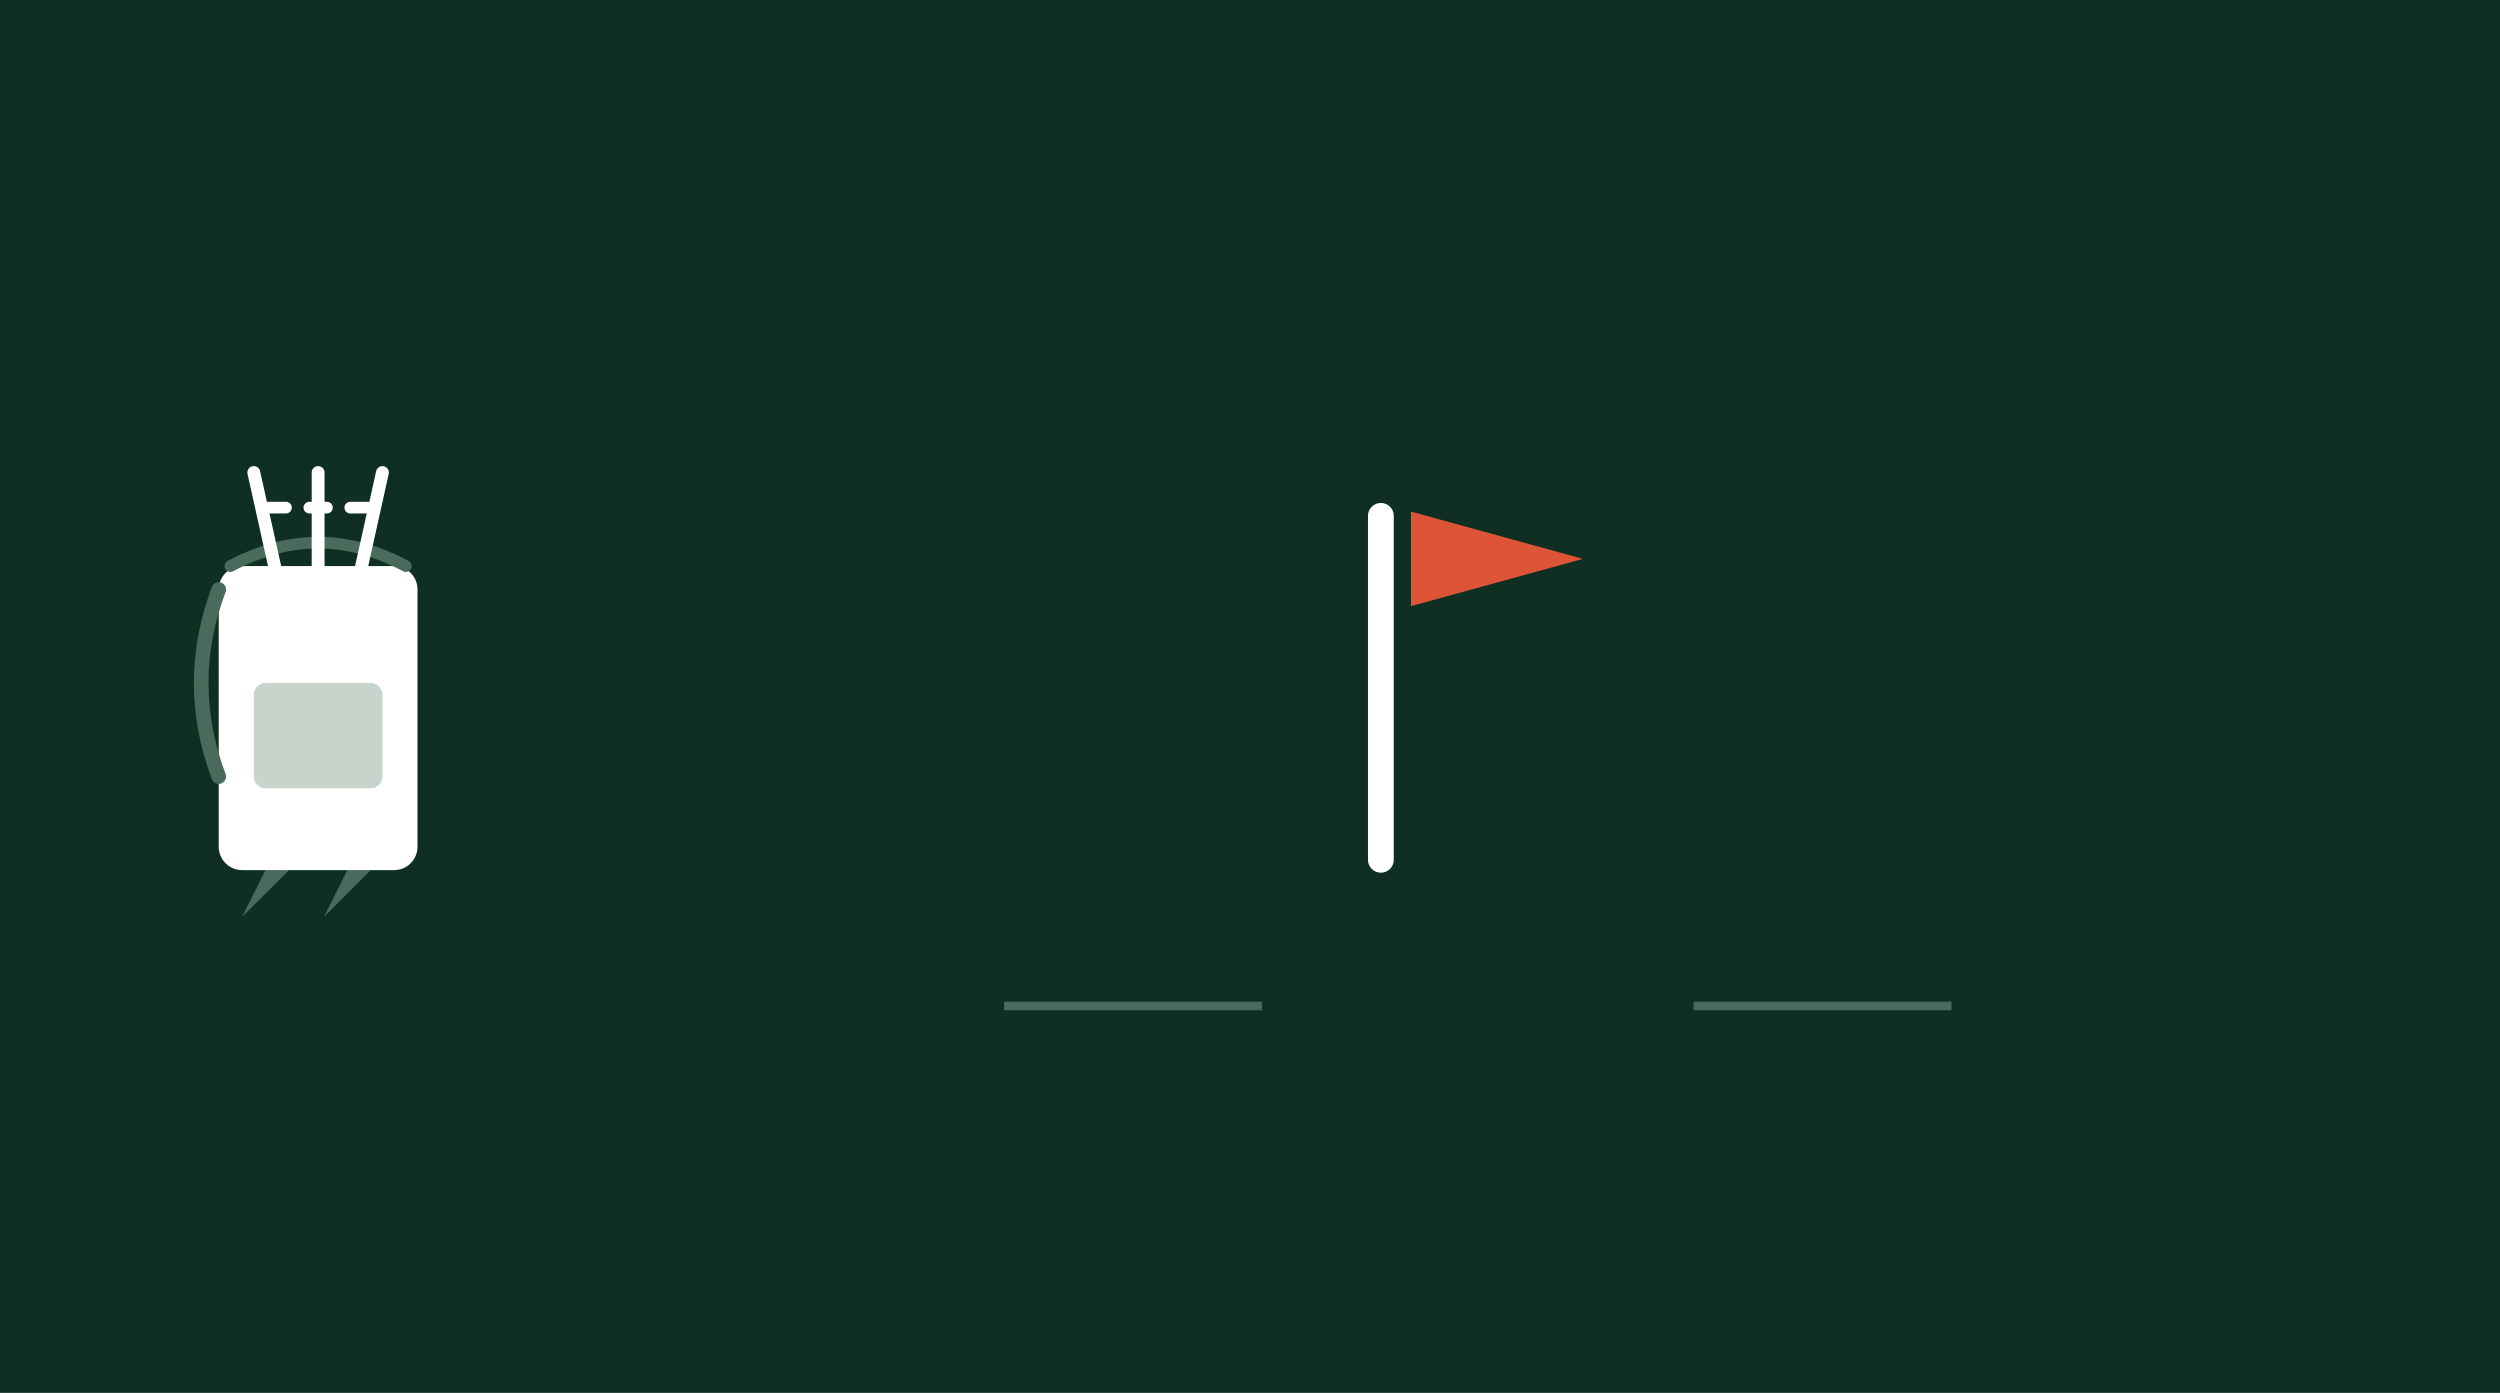
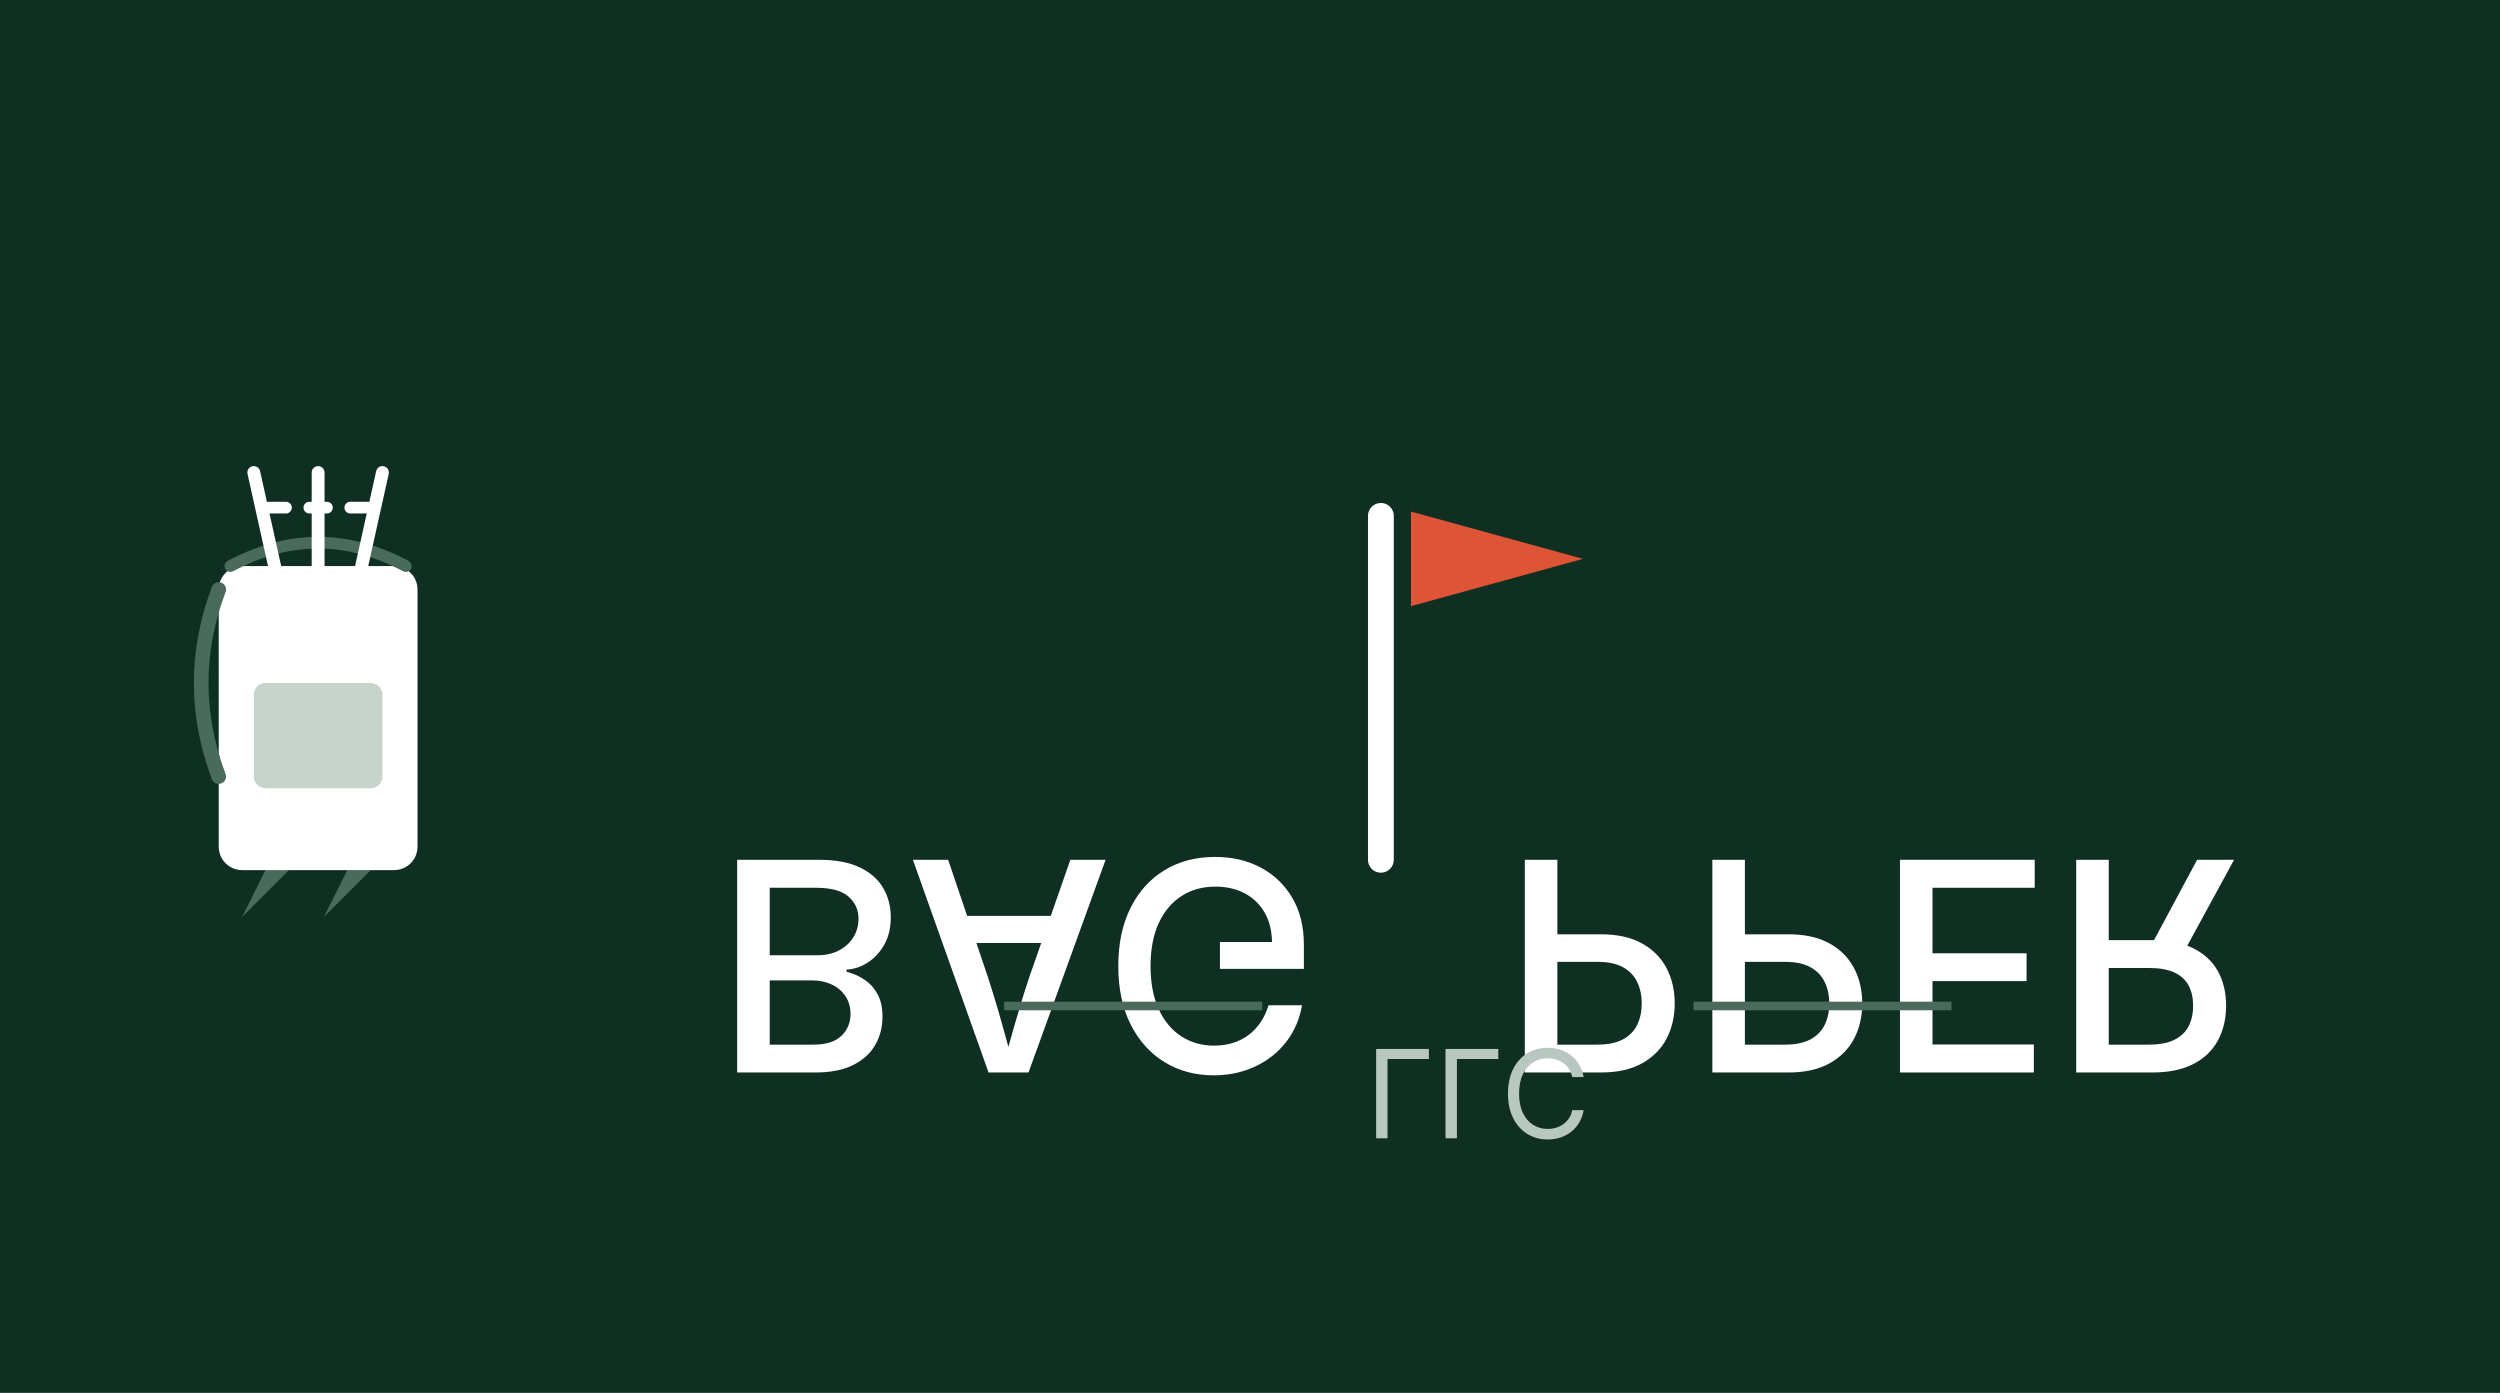
<svg xmlns="http://www.w3.org/2000/svg" viewBox="0 0 290.769 162" width="290.769" height="162">
  <rect width="290.769" height="162" fill="#0F2F22" />
  <g transform="translate(20, 20)">
    <g id="bag-mark">
      <path d="M10.88,81.2 L8.16,86.64 L13.6,81.2 Z" fill="#4A6B5C" />
      <path d="M20.4,81.2 L17.68,86.64 L23.12,81.2 Z" fill="#4A6B5C" />
      <path d="M8.16,45.84 h17.68 a2.72,2.72 0 0 1 2.72,2.72 v29.92 a2.72,2.72 0 0 1 -2.72,2.72 h-17.68 a2.72,2.72 0 0 1 -2.72,-2.72 v-29.92 a2.72,2.72 0 0 1 2.72,-2.72 z" fill="#FFFFFF" />
      <path d="M10.88,59.44 h12.24 a1.36,1.36 0 0 1 1.36,1.36 v9.52 a1.36,1.36 0 0 1 -1.36,1.36 h-12.24 a1.36,1.36 0 0 1 -1.36,-1.36 v-9.52 a1.36,1.36 0 0 1 1.36,-1.36 z" fill="#C7D4CC" />
      <path d="M6.8,45.84 Q17,40.4 27.2,45.84" fill="none" stroke="#4A6B5C" stroke-width="1.36" stroke-linecap="round" />
      <path d="M5.44,48.56 Q1.36,59.44 5.44,70.32" fill="none" stroke="#4A6B5C" stroke-width="1.7" stroke-linecap="round" />
      <path d="M12.24,47.2 L9.52,34.96" stroke="#FFFFFF" stroke-width="1.496" stroke-linecap="round" />
      <path d="M17,47.2 L17,34.96" stroke="#FFFFFF" stroke-width="1.496" stroke-linecap="round" />
      <path d="M21.76,47.2 L24.48,34.96" stroke="#FFFFFF" stroke-width="1.496" stroke-linecap="round" />
      <path d="M11.22,39.04 h2.04" stroke="#FFFFFF" stroke-width="1.36" stroke-linecap="round" />
      <path d="M15.98,39.04 h2.04" stroke="#FFFFFF" stroke-width="1.36" stroke-linecap="round" />
      <path d="M20.74,39.04 h2.04" stroke="#FFFFFF" stroke-width="1.36" stroke-linecap="round" />
    </g>
    <g fill="#FFFFFF">
-       <g transform="translate(63.00, 80.00) scale(0.016602)">M165 0L165 1490L714 1490Q873 1490 977 1438Q1081 1386 1132 1297.5Q1183 1209 1183 1099Q1183 1006 1149 942.5Q1115 879 1057.5 840.5Q1000 802 931 784L931 769Q1006 766 1077 721.5Q1148 677 1194.5 596.5Q1241 516 1241 401Q1241 288 1187.5 197Q1134 106 1023 53Q912 0 738 0ZM393 196L715 196Q875 196 945 258Q1015 320 1015 412Q1015 484 979.5 542Q944 600 879 634.5Q814 669 724 669L393 669ZM393 845L692 845Q767 845 828 874Q889 903 924 956Q959 1009 959 1080Q959 1172 895 1233.5Q831 1295 698 1295L393 1295Z</g>
-       <g transform="translate(85.33, 80.00) scale(0.016602)">M51 0L581 1490L861 1490L1401 0L1154 0L1017 393L431 393L298 0ZM950 583L864 829Q830 930 790 1067Q758 1173 720 1311Q682 1171 651 1064Q610 925 579 829L496 583Z</g>
-       <g transform="translate(108.19, 80.00) scale(0.016602)">M791 -20Q589 -20 436.5 73Q284 166 198.5 337.5Q113 509 113 744Q113 982 199.5 1153.5Q286 1325 437 1417.5Q588 1510 781 1510Q901 1510 1005.5 1474.5Q1110 1439 1192.5 1373.5Q1275 1308 1328.5 1217.5Q1382 1127 1400 1019L1166 1019Q1146 1084 1111 1136.5Q1076 1189 1027.5 1226Q979 1263 917.5 1282.5Q856 1302 783 1302Q657 1302 556.5 1238Q456 1174 397.5 1049.5Q339 925 339 745Q339 565 397.5 441Q456 317 558 252.5Q660 188 792 188Q912 188 1001.5 236.5Q1091 285 1141 375Q1188 460 1190 576L825 576L825 764L1413 764L1413 593Q1413 405 1332.5 267.5Q1252 130 1112 55Q972 -20 791 -20Z</g>
+       <g transform="translate(63.00, 80.00) scale(0.016602)">
+         <path d="M165 0L165 1490L714 1490Q873 1490 977 1438Q1081 1386 1132 1297.5Q1183 1209 1183 1099Q1183 1006 1149 942.5Q1115 879 1057.5 840.5Q1000 802 931 784L931 769Q1006 766 1077 721.5Q1148 677 1194.5 596.5Q1241 516 1241 401Q1241 288 1187.5 197Q1134 106 1023 53Q912 0 738 0ZM393 196L715 196Q875 196 945 258Q1015 320 1015 412Q1015 484 979.5 542Q944 600 879 634.5Q814 669 724 669L393 669ZM393 845L692 845Q767 845 828 874Q889 903 924 956Q959 1009 959 1080Q959 1172 895 1233.5Q831 1295 698 1295L393 1295Z" />
+       </g>
+       <g transform="translate(85.33, 80.00) scale(0.016602)">
+         <path d="M51 0L581 1490L861 1490L1401 0L1154 0L1017 393L431 393L298 0ZM950 583L864 829Q830 930 790 1067Q758 1173 720 1311Q682 1171 651 1064Q610 925 579 829L496 583Z" />
+       </g>
+       <g transform="translate(108.19, 80.00) scale(0.016602)">
+         <path d="M791 -20Q589 -20 436.5 73Q284 166 198.5 337.5Q113 509 113 744Q113 982 199.5 1153.5Q286 1325 437 1417.5Q588 1510 781 1510Q901 1510 1005.5 1474.5Q1110 1439 1192.5 1373.5Q1275 1308 1328.5 1217.5Q1382 1127 1400 1019L1166 1019Q1146 1084 1111 1136.5Q1076 1189 1027.5 1226Q979 1263 917.5 1282.5Q856 1302 783 1302Q657 1302 556.5 1238Q456 1174 397.5 1049.5Q339 925 339 745Q339 565 397.5 441Q456 317 558 252.5Q660 188 792 188Q912 188 1001.5 236.5Q1091 285 1141 375Q1188 460 1190 576L825 576L825 764L1413 764L1413 593Q1413 405 1332.5 267.5Q1252 130 1112 55Q972 -20 791 -20Z" />
+       </g>
    </g>
    <line x1="140.606" y1="80" x2="140.606" y2="40" stroke="#FFFFFF" stroke-width="3" stroke-linecap="round" />
    <polygon points="144.106,39.5 164.106,45 144.106,50.5" fill="#DD5436" />
    <g fill="#FFFFFF">
-       <g transform="translate(154.61, 80.00) scale(0.016602)">M165 0L165 1490L699 1490Q871 1490 986 1426Q1101 1362 1158 1253Q1215 1144 1215 1006Q1215 868 1157.5 758.5Q1100 649 985 585.5Q870 522 697 522L393 522L393 0ZM393 715L675 715Q785 715 853 753Q921 791 952.5 857Q984 923 984 1006Q984 1090 952.5 1155.5Q921 1221 852.5 1258Q784 1295 673 1295L393 1295Z</g>
-       <g transform="translate(176.42, 80.00) scale(0.016602)">M165 0L165 1490L699 1490Q871 1490 986 1426Q1101 1362 1158 1253Q1215 1144 1215 1006Q1215 868 1157.5 758.5Q1100 649 985 585.5Q870 522 697 522L393 522L393 0ZM393 715L675 715Q785 715 853 753Q921 791 952.5 857Q984 923 984 1006Q984 1090 952.5 1155.5Q921 1221 852.5 1258Q784 1295 673 1295L393 1295Z</g>
-       <g transform="translate(198.24, 80.00) scale(0.016602)">M165 0L165 1490L1103 1490L1103 1294L393 1294L393 850L1052 850L1052 655L393 655L393 196L1109 196L1109 0Z</g>
-       <g transform="translate(218.74, 80.00) scale(0.016602)">M165 0L165 1490L699 1490Q871 1490 986 1430.5Q1101 1371 1158 1265Q1215 1159 1215 1022Q1215 884 1157.5 780.5Q1100 677 985 620Q965 610 943 602L1271 0L1012 0L710 563Q704 563 697 563L393 563L393 0ZM393 758L675 758Q785 758 852.5 789.5Q920 821 952 880Q984 939 984 1022Q984 1106 952 1167Q920 1228 852 1261.5Q784 1295 673 1295L393 1295Z</g>
+       <g transform="translate(154.61, 80.00) scale(0.016602)">
+         <path d="M165 0L165 1490L699 1490Q871 1490 986 1426Q1101 1362 1158 1253Q1215 1144 1215 1006Q1215 868 1157.5 758.5Q1100 649 985 585.5Q870 522 697 522L393 522L393 0ZM393 715L675 715Q785 715 853 753Q921 791 952.5 857Q984 923 984 1006Q984 1090 952.5 1155.5Q921 1221 852.5 1258Q784 1295 673 1295L393 1295Z" />
+       </g>
+       <g transform="translate(176.42, 80.00) scale(0.016602)">
+         <path d="M165 0L165 1490L699 1490Q871 1490 986 1426Q1101 1362 1158 1253Q1215 1144 1215 1006Q1215 868 1157.5 758.5Q1100 649 985 585.5Q870 522 697 522L393 522L393 0ZM393 715L675 715Q785 715 853 753Q921 791 952.5 857Q984 923 984 1006Q984 1090 952.5 1155.5Q921 1221 852.5 1258Q784 1295 673 1295L393 1295Z" />
+       </g>
+       <g transform="translate(198.24, 80.00) scale(0.016602)">
+         <path d="M165 0L165 1490L1103 1490L1103 1294L393 1294L393 850L1052 850L1052 655L393 655L393 196L1109 196L1109 0Z" />
+       </g>
+       <g transform="translate(218.74, 80.00) scale(0.016602)">
+         <path d="M165 0L165 1490L699 1490Q871 1490 986 1430.5Q1101 1371 1158 1265Q1215 1159 1215 1022Q1215 884 1157.5 780.5Q1100 677 985 620Q965 610 943 602L1271 0L1012 0L710 563Q704 563 697 563L393 563L393 0ZM393 758L675 758Q785 758 852.5 789.5Q920 821 952 880Q984 939 984 1022Q984 1106 952 1167Q920 1228 852 1261.5Q784 1295 673 1295L393 1295Z" />
+       </g>
    </g>
    <line x1="96.797" y1="97.002" x2="126.797" y2="97.002" stroke="#4A6B5C" stroke-width="1" />
    <g fill="#B8C7BF">
-       <g transform="translate(138.80, 102.00) scale(0.006973)">M180 0L180 1490L370 1490L370 168L1060 168L1060 0Z</g>
-       <g transform="translate(146.87, 102.00) scale(0.006973)">M180 0L180 1490L370 1490L370 168L1060 168L1060 0Z</g>
-       <g transform="translate(154.54, 102.00) scale(0.006973)">M783 -20Q592 -20 442.5 72.5Q293 165 207.5 336.5Q122 508 122 744Q122 981 207.5 1152.5Q293 1324 442.5 1417Q592 1510 783 1510Q896 1510 996.5 1477Q1097 1444 1177 1380.5Q1257 1317 1310.5 1226.5Q1364 1136 1384 1021L1194 1021Q1178 1098 1139.5 1156Q1101 1214 1045.5 1254Q990 1294 923 1314Q856 1334 783 1334Q649 1334 541 1266Q433 1198 370 1066.5Q307 935 307 744Q307 554 370.5 422.5Q434 291 542 223.5Q650 156 783 156Q856 156 923 176.5Q990 197 1045.5 236.5Q1101 276 1139.5 334.5Q1178 393 1194 469L1384 469Q1365 355 1311.5 265Q1258 175 1178 111Q1098 47 997.5 13.5Q897 -20 783 -20Z</g>
+       <g transform="translate(138.80, 102.00) scale(0.006973)">
+         <path d="M180 0L180 1490L370 1490L370 168L1060 168L1060 0Z" />
+       </g>
+       <g transform="translate(146.87, 102.00) scale(0.006973)">
+         <path d="M180 0L180 1490L370 1490L370 168L1060 168L1060 0Z" />
+       </g>
+       <g transform="translate(154.54, 102.00) scale(0.006973)">
+         <path d="M783 -20Q592 -20 442.5 72.5Q293 165 207.5 336.5Q122 508 122 744Q122 981 207.5 1152.5Q293 1324 442.5 1417Q592 1510 783 1510Q896 1510 996.5 1477Q1097 1444 1177 1380.5Q1257 1317 1310.5 1226.5Q1364 1136 1384 1021L1194 1021Q1178 1098 1139.5 1156Q1101 1214 1045.5 1254Q990 1294 923 1314Q856 1334 783 1334Q649 1334 541 1266Q433 1198 370 1066.5Q307 935 307 744Q307 554 370.5 422.5Q434 291 542 223.5Q650 156 783 156Q856 156 923 176.5Q990 197 1045.5 236.5Q1101 276 1139.5 334.5Q1178 393 1194 469L1384 469Q1365 355 1311.5 265Q1258 175 1178 111Q1098 47 997.5 13.5Q897 -20 783 -20Z" />
+       </g>
    </g>
    <line x1="176.972" y1="97.002" x2="206.972" y2="97.002" stroke="#4A6B5C" stroke-width="1" />
  </g>
</svg>
